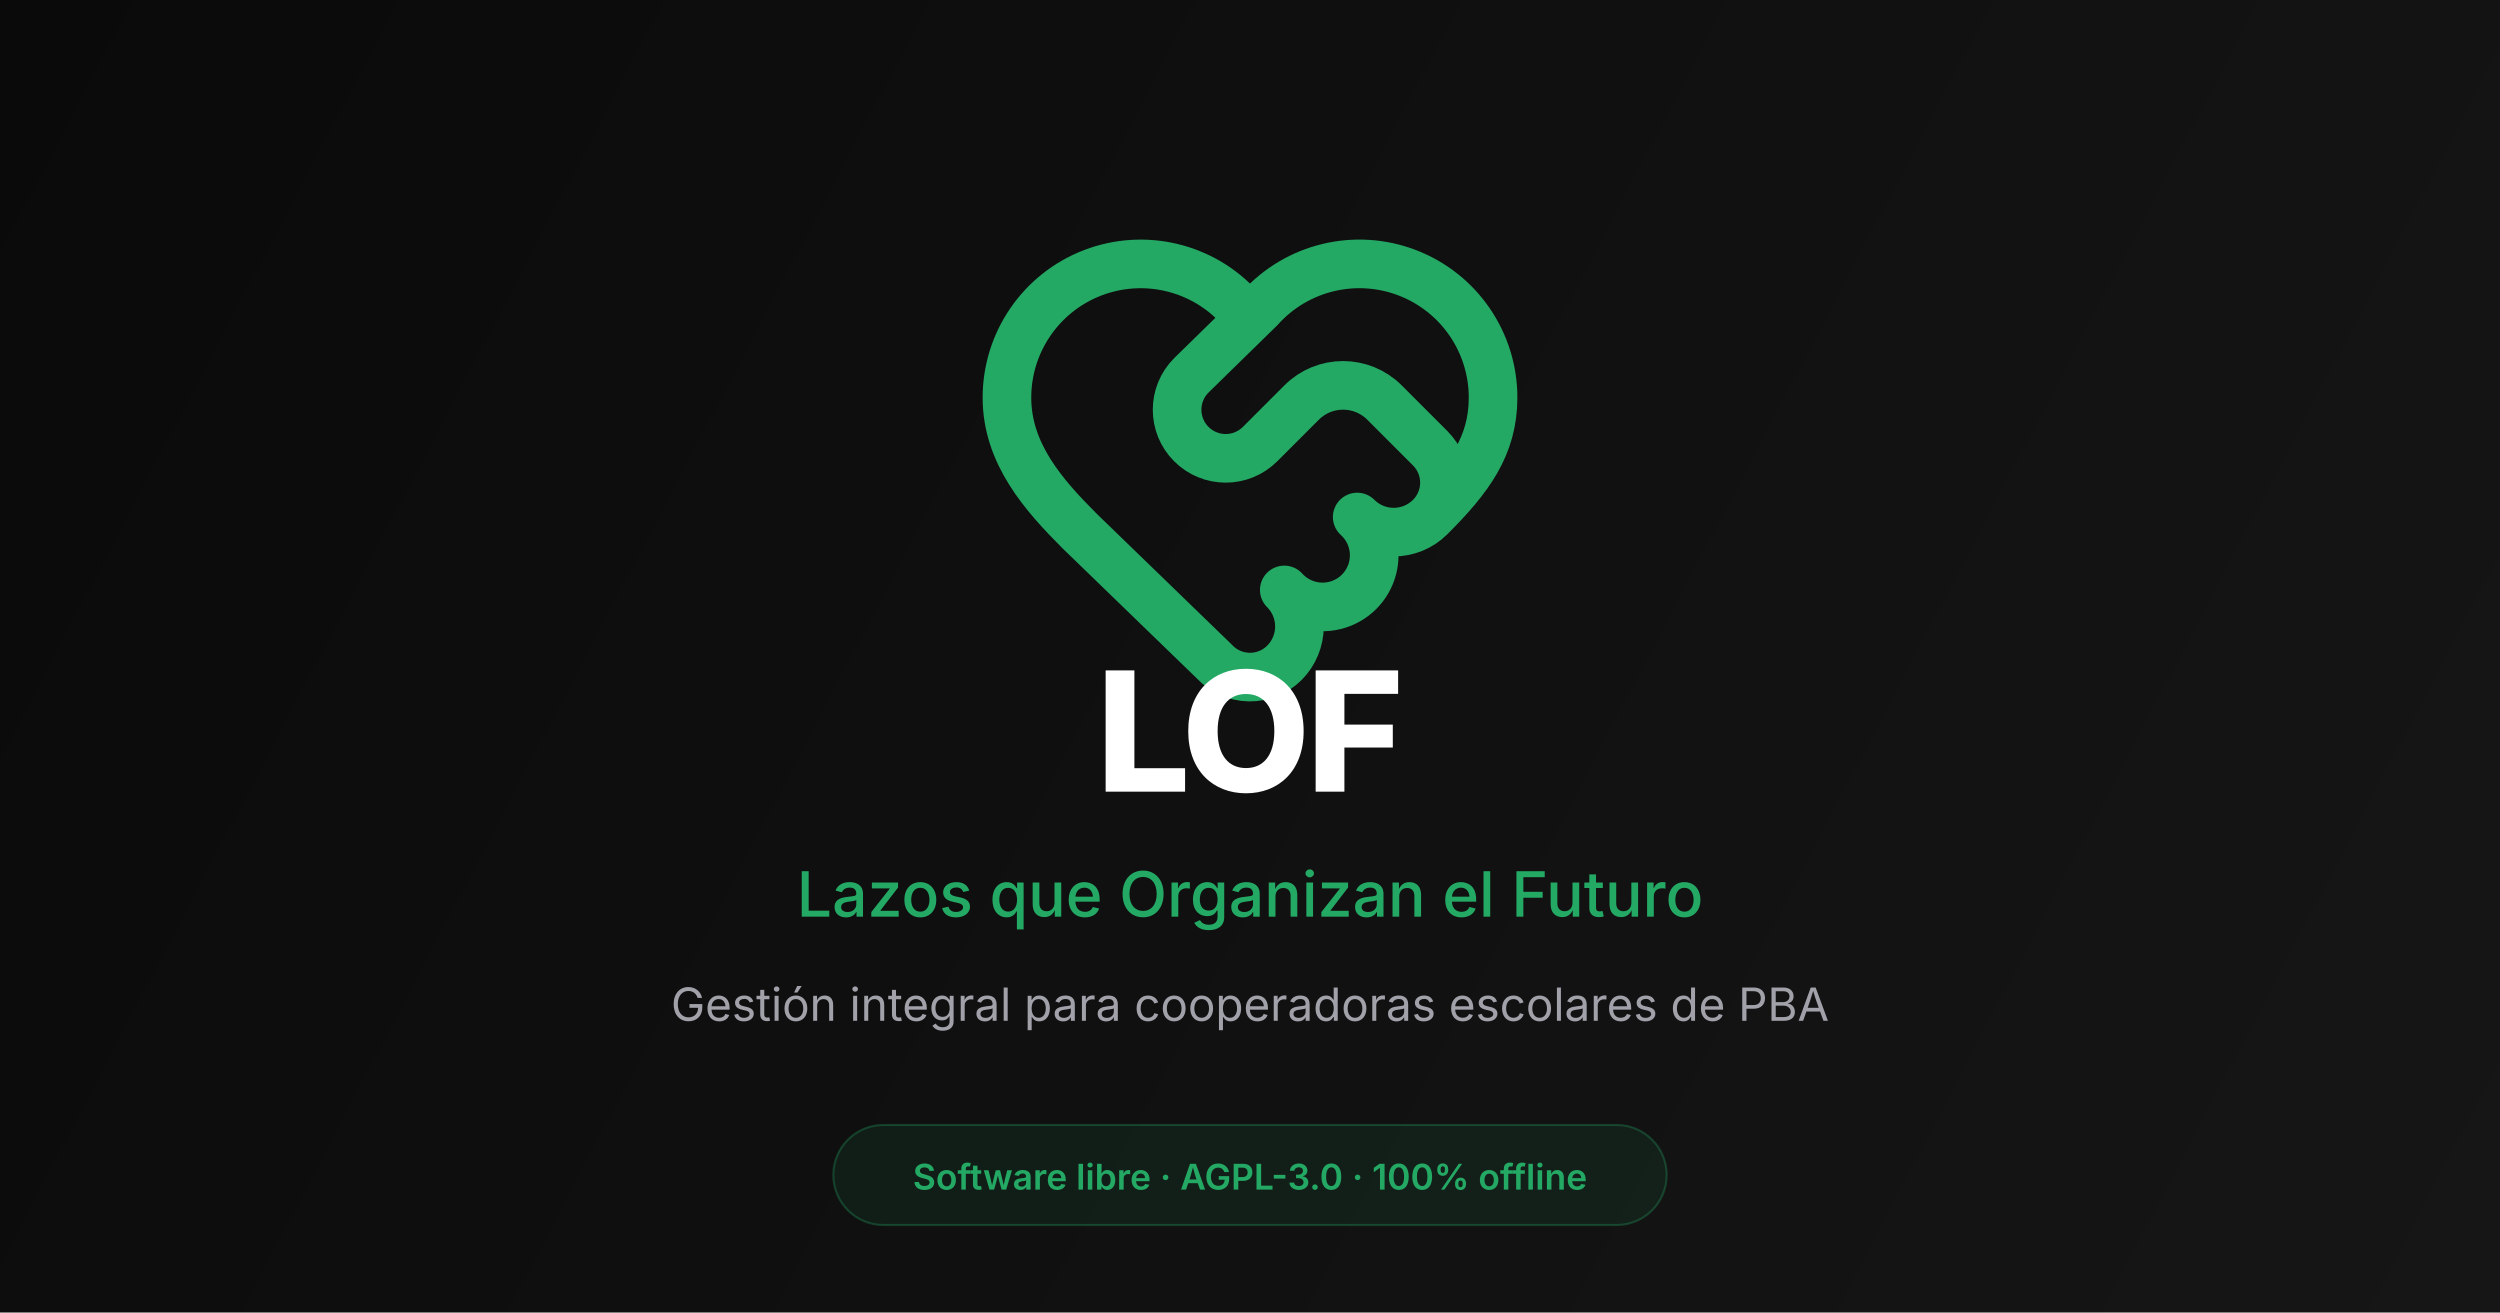
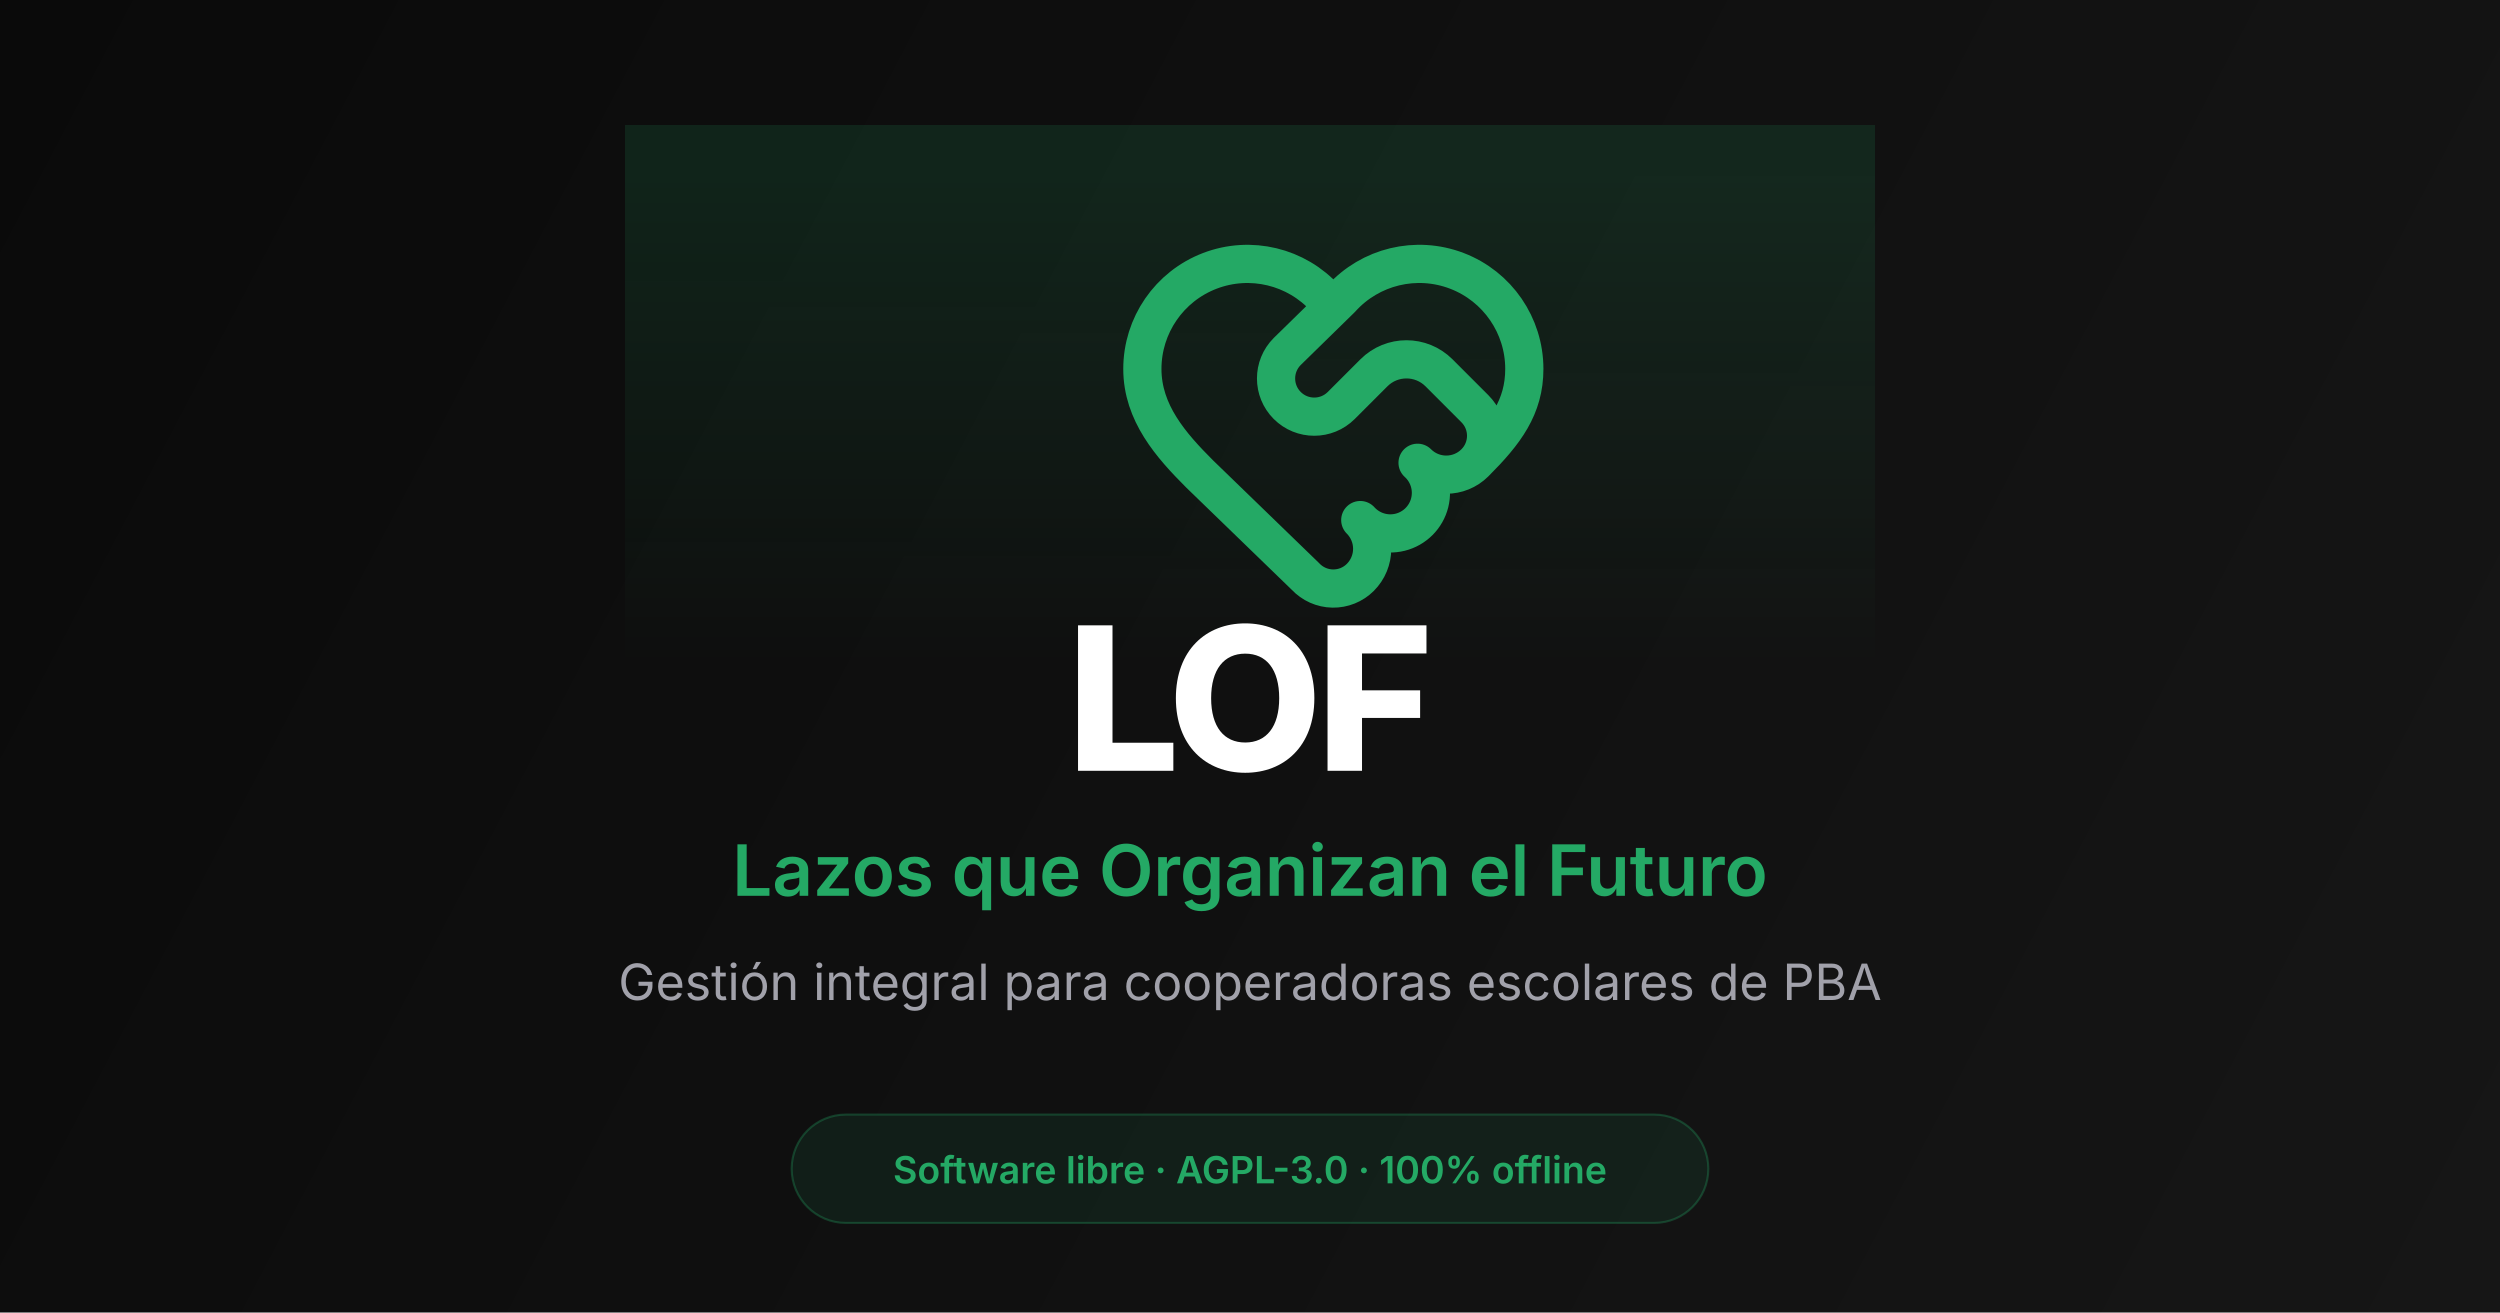
<svg xmlns="http://www.w3.org/2000/svg" width="1200" height="630" viewBox="0 0 1200 630" fill="none">
  <defs>
    <linearGradient id="bg" x1="0" y1="0" x2="1200" y2="630" gradientUnits="userSpaceOnUse">
      <stop stop-color="#0a0a0a" />
      <stop offset="1" stop-color="#161616" />
    </linearGradient>
+     <linearGradient id="glow" x1="600" y1="80" x2="600" y2="320" gradientUnits="userSpaceOnUse">
+       <stop stop-color="#24a965" stop-opacity="0.15" />
+       <stop offset="1" stop-color="#24a965" stop-opacity="0" />
+     </linearGradient>
  </defs>
  <rect width="1200" height="630" fill="url(#bg)" />
-   <g transform="translate(460, 80) scale(11.667)" stroke="#24a965" stroke-width="2" stroke-linecap="round" stroke-linejoin="round" fill="none">
+   <rect x="300" y="60" width="600" height="280" fill="url(#glow)" />
+   <g transform="translate(530, 90) scale(9.167)" stroke="#24a965" stroke-width="2" stroke-linecap="round" stroke-linejoin="round" fill="none">
    <path d="M19.414 14.414C21 12.828 22 11.5 22 9.5a5.5 5.5 0 0 0-9.591-3.676.6.6 0 0 1-.818.001A5.5 5.5 0 0 0 2 9.5c0 2.3 1.5 4 3 5.5l5.535 5.362a2 2 0 0 0 2.879.052 2.12 2.12 0 0 0-.004-3 2.124 2.124 0 1 0 3-3 2.124 2.124 0 0 0 3.004 0 2 2 0 0 0 0-2.828l-1.881-1.882a2.41 2.41 0 0 0-3.409 0l-1.71 1.71a2 2 0 0 1-2.828 0 2 2 0 0 1 0-2.828l2.823-2.762" />
  </g>
-   <text x="600" y="380" text-anchor="middle" font-family="system-ui, -apple-system, sans-serif" font-size="80" font-weight="800" fill="#ffffff" letter-spacing="-2">LOF</text>
-   <text x="600" y="440" text-anchor="middle" font-family="system-ui, -apple-system, sans-serif" font-size="30" font-weight="500" fill="#24a965">Lazos que Organizan el Futuro</text>
-   <text x="600" y="490" text-anchor="middle" font-family="system-ui, -apple-system, sans-serif" font-size="22" font-weight="400" fill="#a1a1aa">Gestión integral para cooperadoras escolares de PBA</text>
-   <rect x="400" y="540" width="400" height="48" rx="24" fill="#24a965" fill-opacity="0.1" stroke="#24a965" stroke-opacity="0.3" stroke-width="1" />
-   <text x="600" y="571" text-anchor="middle" font-family="system-ui, -apple-system, sans-serif" font-size="17" font-weight="600" fill="#24a965">Software libre · AGPL-3.0 · 100% offline</text>
+   <text x="600" y="370" text-anchor="middle" font-family="system-ui, -apple-system, sans-serif" font-size="96" font-weight="800" fill="#ffffff" letter-spacing="-3">LOF</text>
+   <text x="600" y="430" text-anchor="middle" font-family="system-ui, -apple-system, sans-serif" font-size="34" font-weight="600" fill="#24a965">Lazos que Organizan el Futuro</text>
+   <text x="600" y="480" text-anchor="middle" font-family="system-ui, -apple-system, sans-serif" font-size="24" font-weight="400" fill="#a1a1aa">Gestión integral para cooperadoras escolares de PBA</text>
+   <rect x="380" y="535" width="440" height="52" rx="26" fill="#24a965" fill-opacity="0.1" stroke="#24a965" stroke-opacity="0.3" stroke-width="1" />
+   <text x="600" y="568" text-anchor="middle" font-family="system-ui, -apple-system, sans-serif" font-size="18" font-weight="600" fill="#24a965">Software libre · AGPL-3.0 · 100% offline</text>
</svg>
